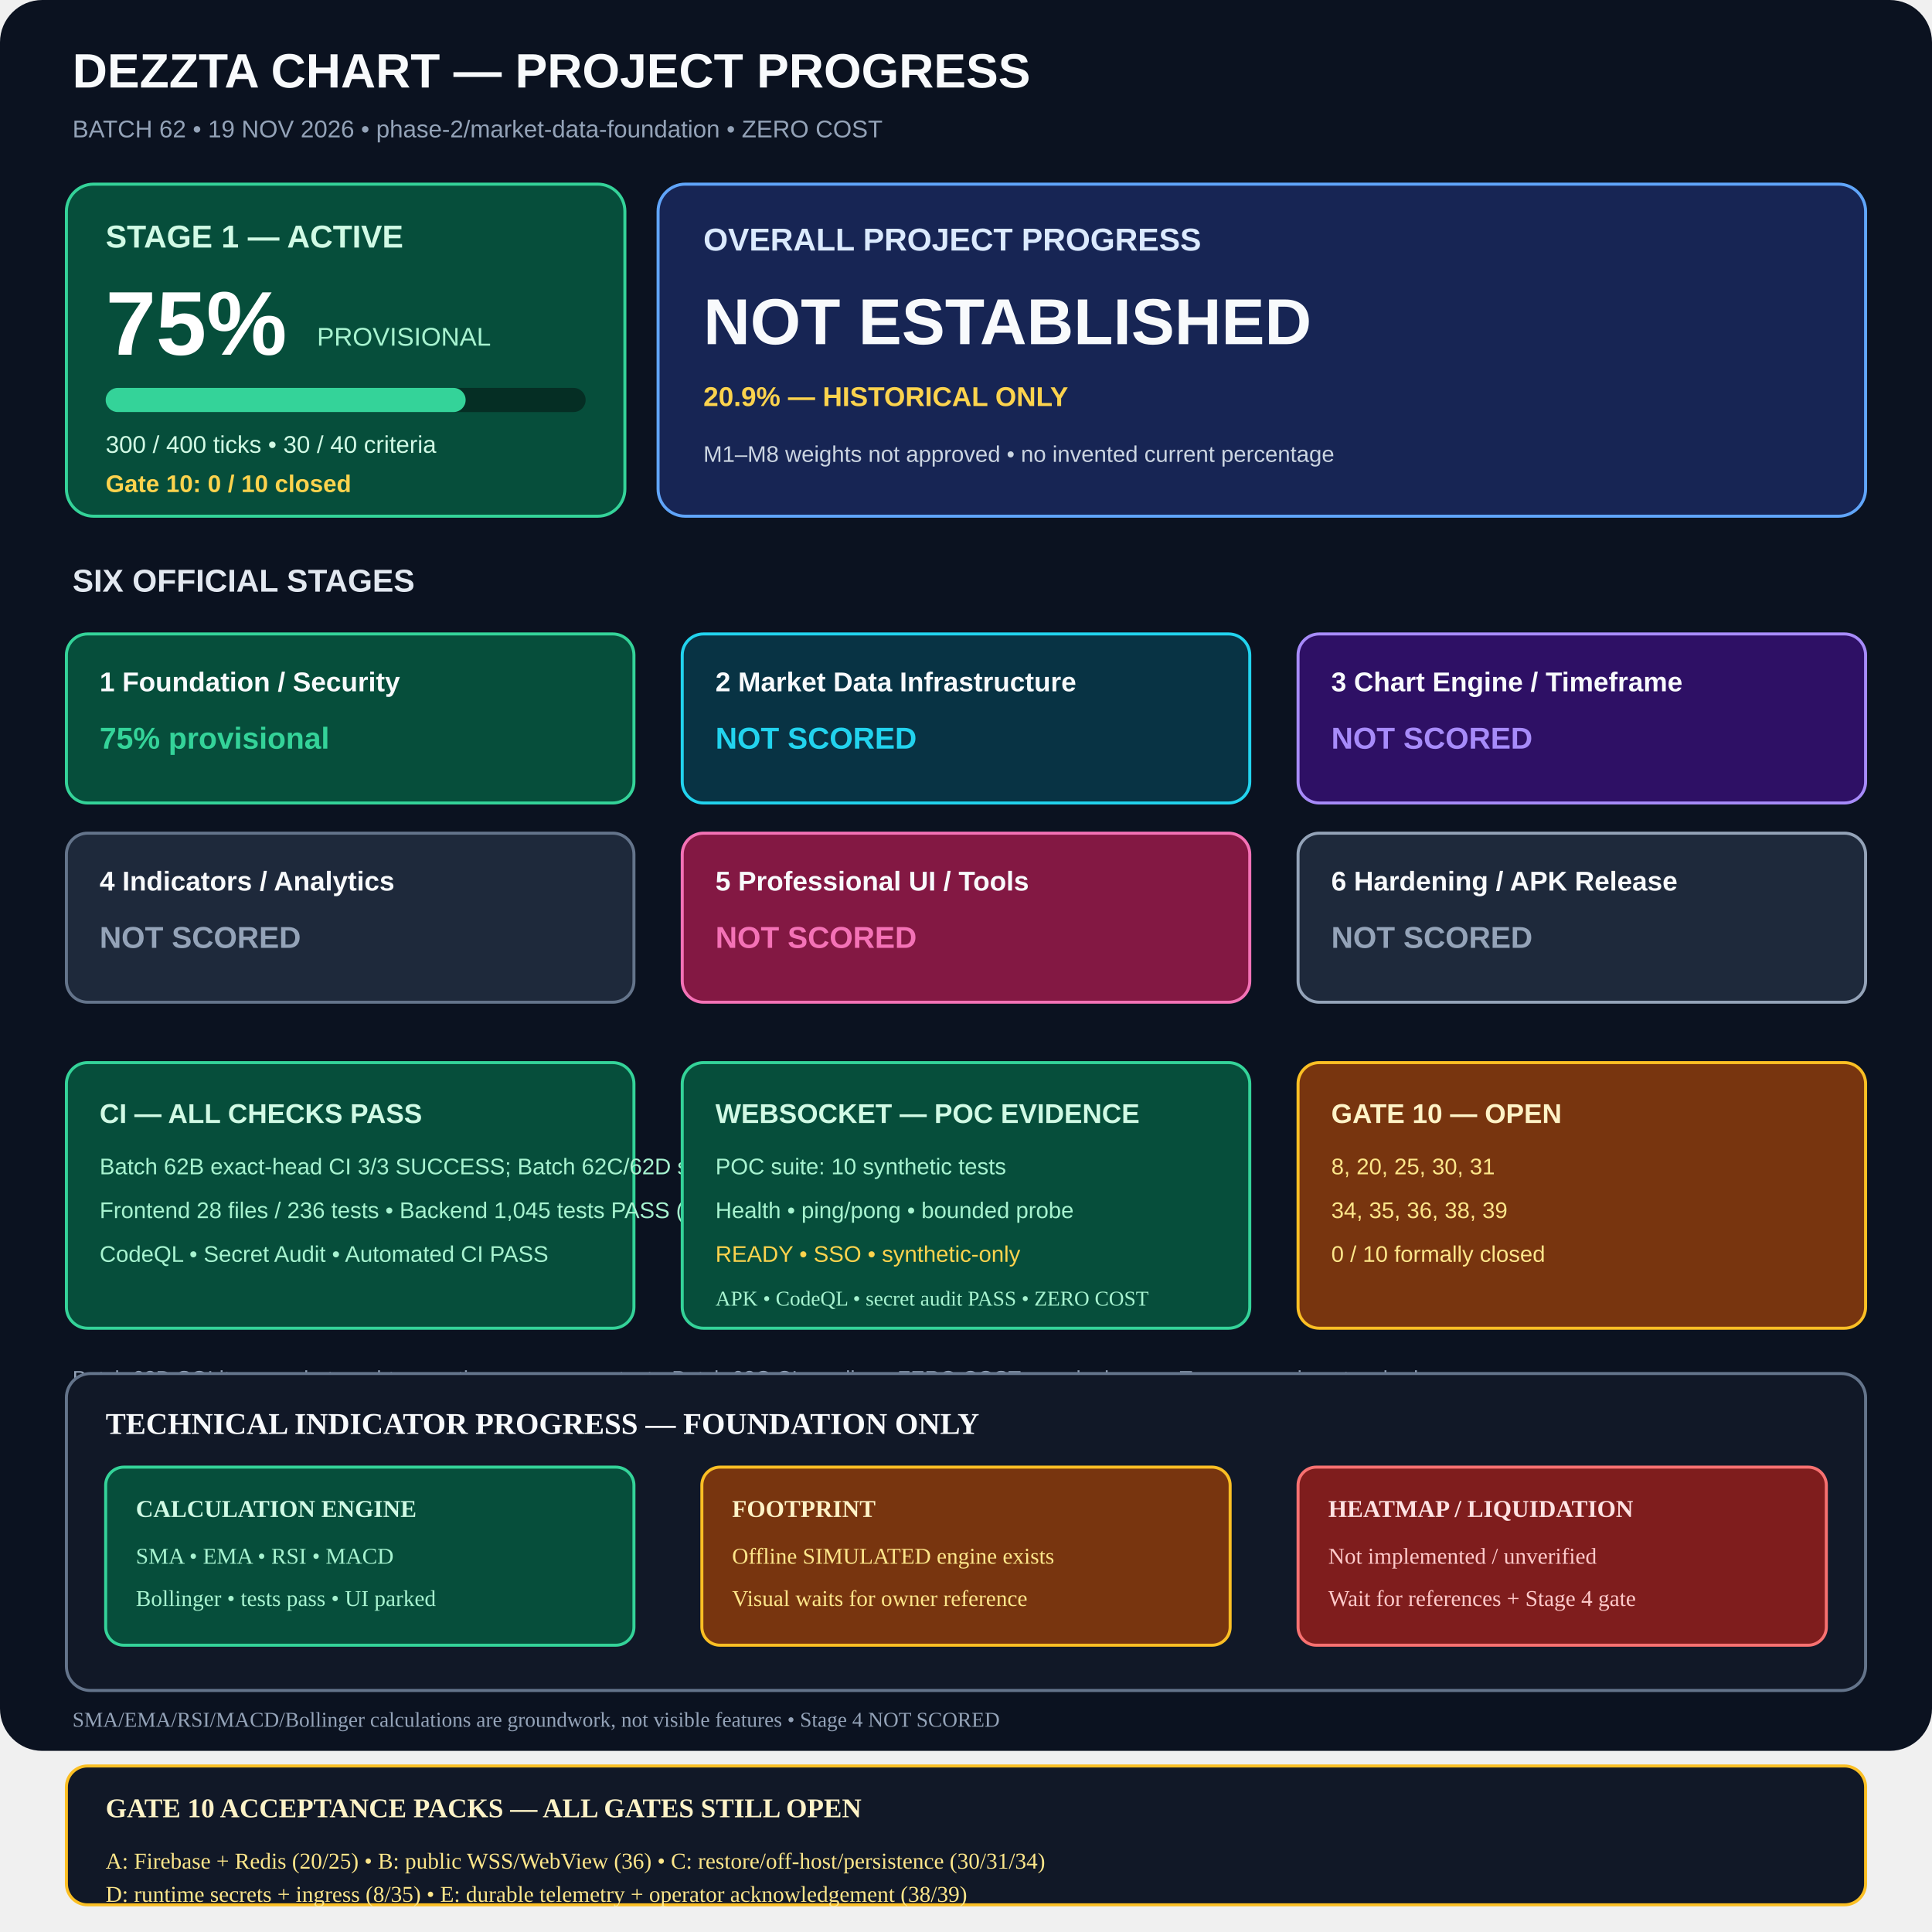
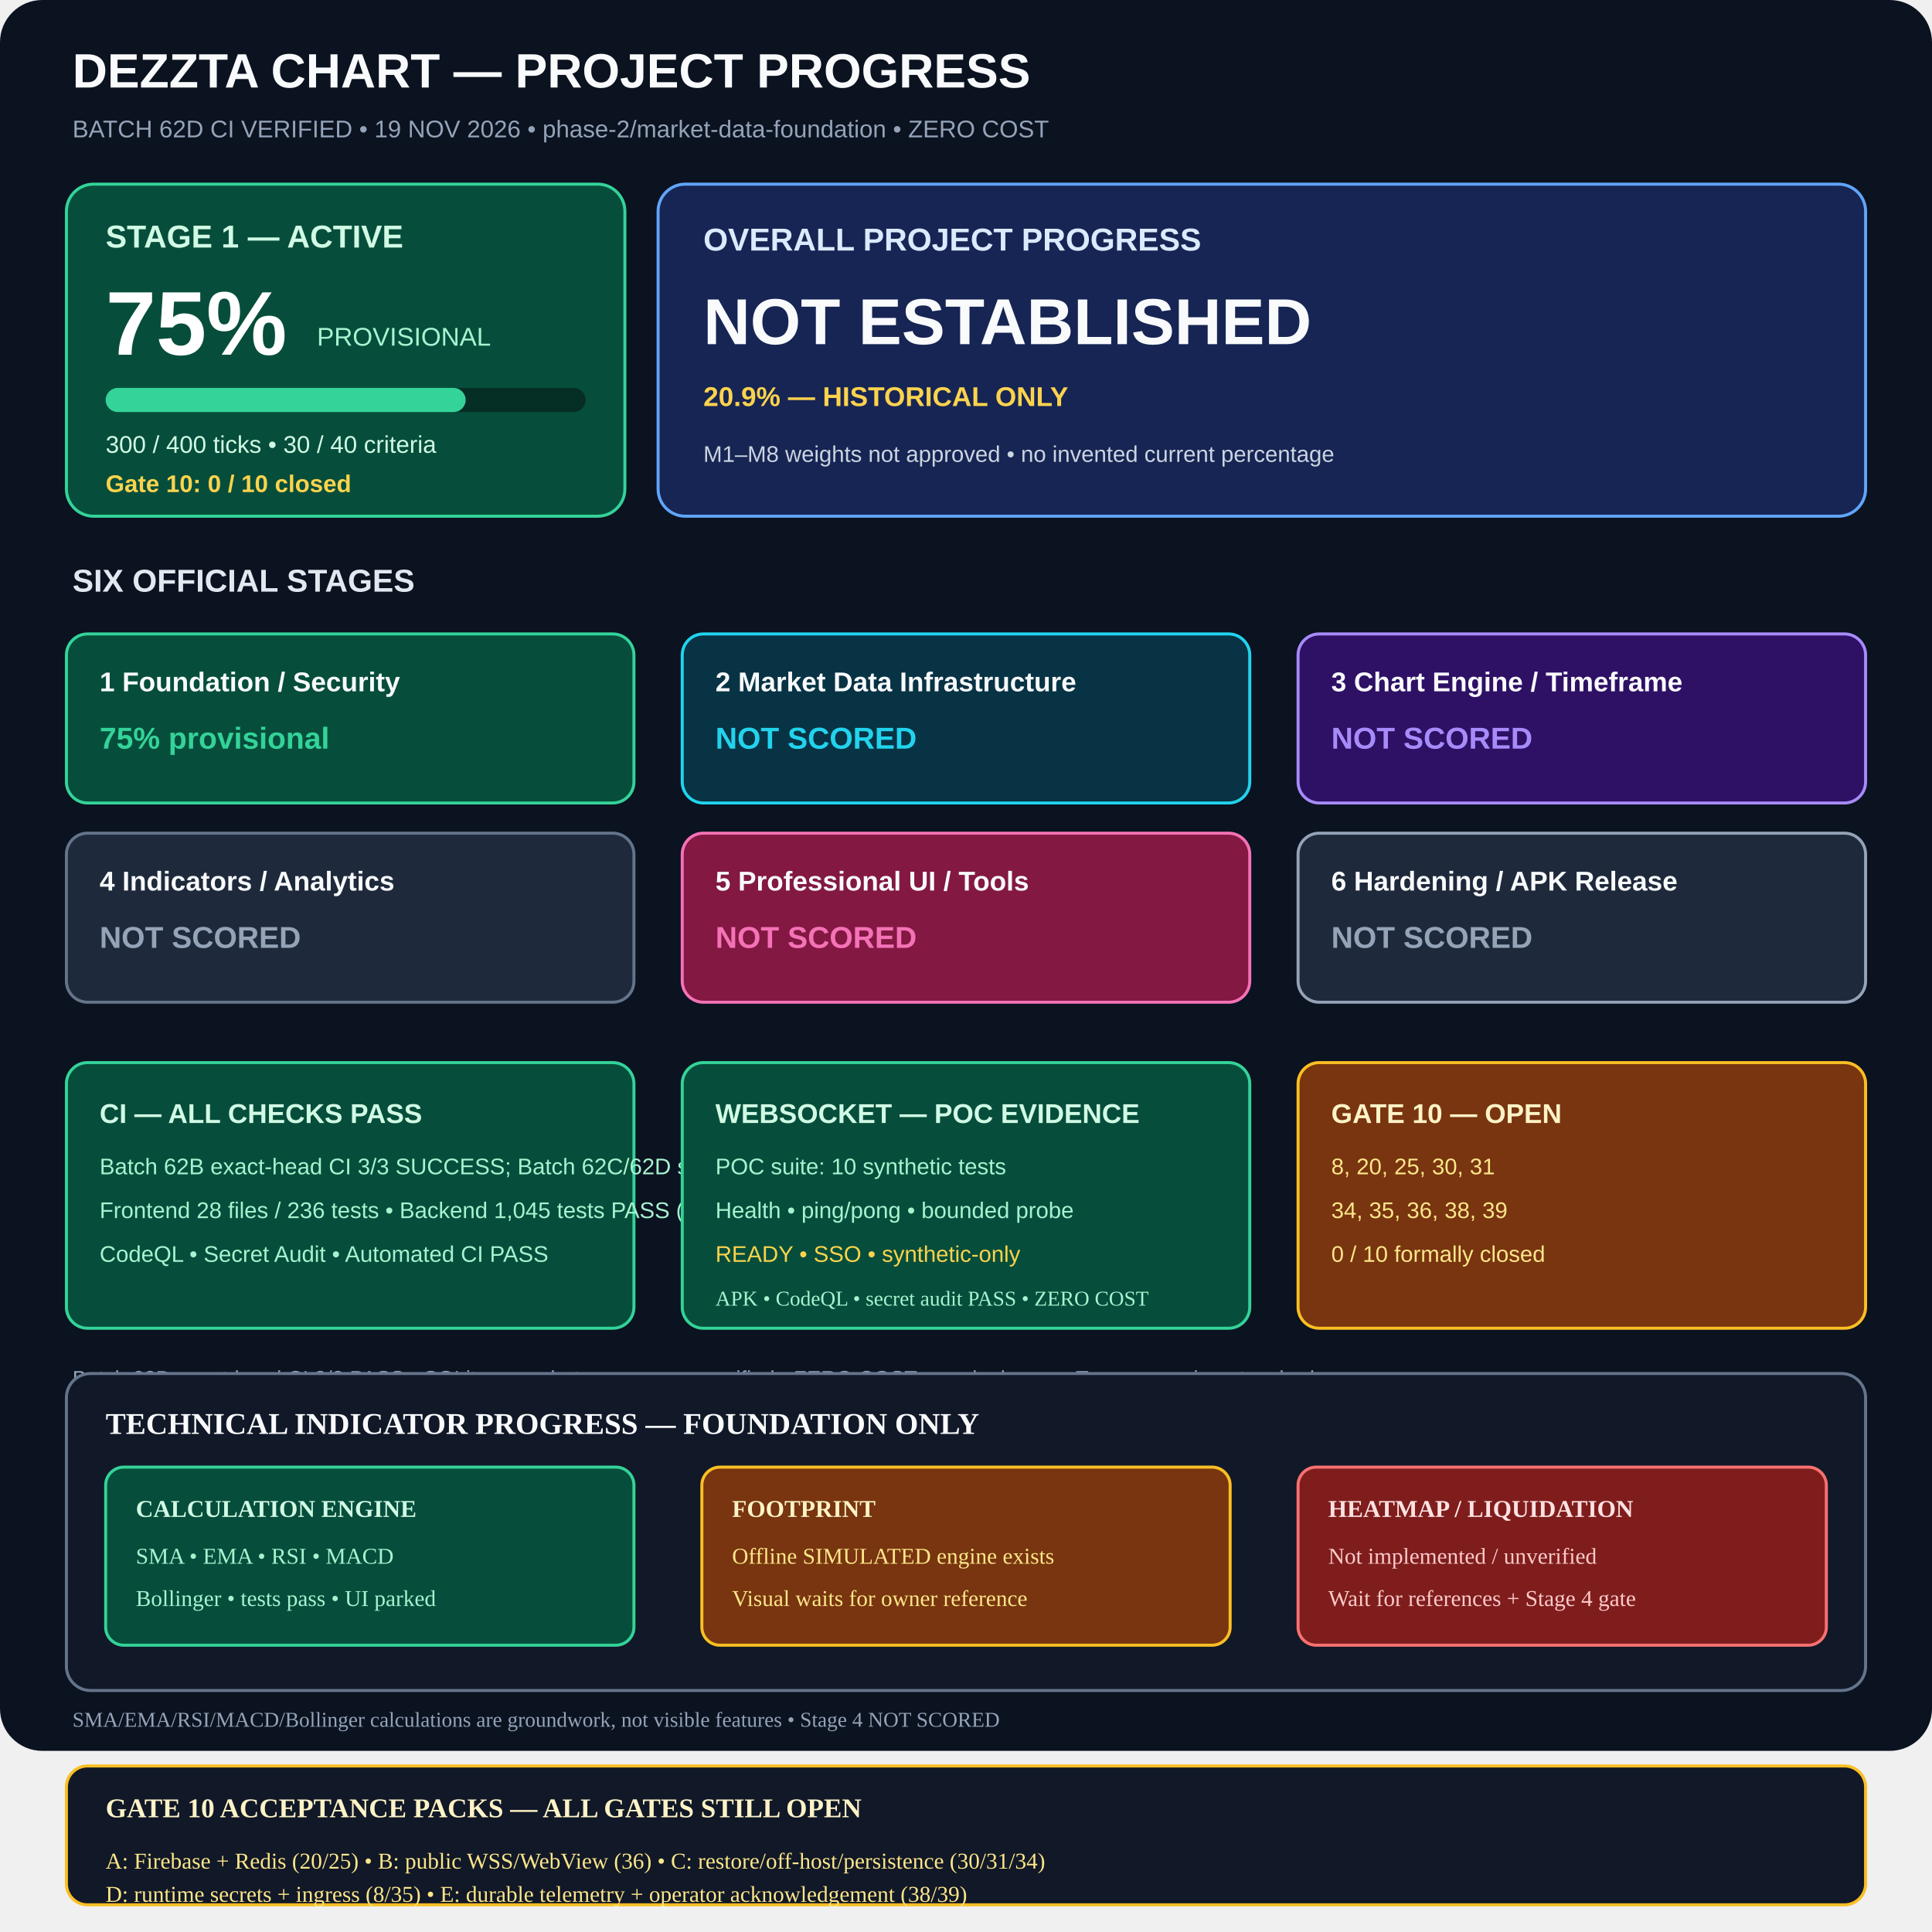
<svg xmlns="http://www.w3.org/2000/svg" width="1280" height="1280" viewBox="0 0 1280 1280" role="img" aria-labelledby="title desc">
  <rect width="1280" height="1160" rx="28" fill="#0b1220" />
  <g font-family="Arial,sans-serif">
    <text x="48" y="58" fill="#f8fafc" font-size="32" font-weight="700">DEZZTA CHART — PROJECT PROGRESS</text>
-     <text x="48" y="91" fill="#94a3b8" font-size="16">BATCH 62 • 19 NOV 2026 • phase-2/market-data-foundation • ZERO COST</text>
+     <text x="48" y="91" fill="#94a3b8" font-size="16">BATCH 62D CI VERIFIED • 19 NOV 2026 • phase-2/market-data-foundation • ZERO COST</text>
    <rect x="44" y="122" width="370" height="220" rx="18" fill="#064e3b" stroke="#34d399" stroke-width="2" />
    <text x="70" y="164" fill="#d1fae5" font-size="21" font-weight="700">STAGE 1 — ACTIVE</text>
    <text x="70" y="235" fill="#fff" font-size="60" font-weight="700">75%</text>
    <text x="210" y="229" fill="#a7f3d0" font-size="17">PROVISIONAL</text>
    <rect x="70" y="257" width="318" height="16" rx="8" fill="#052e24" />
    <rect x="70" y="257" width="238.5" height="16" rx="8" fill="#34d399" />
    <text x="70" y="300" fill="#d1fae5" font-size="16">300 / 400 ticks • 30 / 40 criteria</text>
    <text x="70" y="326" fill="#fcd34d" font-size="16" font-weight="700">Gate 10: 0 / 10 closed</text>
    <rect x="436" y="122" width="800" height="220" rx="18" fill="#172554" stroke="#60a5fa" stroke-width="2" />
    <text x="466" y="166" fill="#dbeafe" font-size="21" font-weight="700">OVERALL PROJECT PROGRESS</text>
    <text x="466" y="228" fill="#f8fafc" font-size="43" font-weight="700">NOT ESTABLISHED</text>
    <text x="466" y="269" fill="#fcd34d" font-size="18" font-weight="700">20.9% — HISTORICAL ONLY</text>
    <text x="466" y="306" fill="#cbd5e1" font-size="15">M1–M8 weights not approved • no invented current percentage</text>
    <text x="48" y="392" fill="#e2e8f0" font-size="21" font-weight="700">SIX OFFICIAL STAGES</text>
    <rect x="44" y="420" width="376" height="112" rx="14" fill="#064e3b" stroke="#34d399" stroke-width="2" />
    <text x="66" y="458" fill="#f8fafc" font-size="18" font-weight="700">1  Foundation / Security</text>
    <text x="66" y="496" fill="#34d399" font-size="20" font-weight="700">75% provisional</text>
    <rect x="452" y="420" width="376" height="112" rx="14" fill="#083344" stroke="#22d3ee" stroke-width="2" />
    <text x="474" y="458" fill="#f8fafc" font-size="18" font-weight="700">2  Market Data Infrastructure</text>
    <text x="474" y="496" fill="#22d3ee" font-size="20" font-weight="700">NOT SCORED</text>
    <rect x="860" y="420" width="376" height="112" rx="14" fill="#2e1065" stroke="#a78bfa" stroke-width="2" />
    <text x="882" y="458" fill="#f8fafc" font-size="18" font-weight="700">3  Chart Engine / Timeframe</text>
    <text x="882" y="496" fill="#a78bfa" font-size="20" font-weight="700">NOT SCORED</text>
    <rect x="44" y="552" width="376" height="112" rx="14" fill="#1e293b" stroke="#64748b" stroke-width="2" />
    <text x="66" y="590" fill="#f8fafc" font-size="18" font-weight="700">4  Indicators / Analytics</text>
    <text x="66" y="628" fill="#94a3b8" font-size="20" font-weight="700">NOT SCORED</text>
    <rect x="452" y="552" width="376" height="112" rx="14" fill="#831843" stroke="#f472b6" stroke-width="2" />
    <text x="474" y="590" fill="#f8fafc" font-size="18" font-weight="700">5  Professional UI / Tools</text>
    <text x="474" y="628" fill="#f472b6" font-size="20" font-weight="700">NOT SCORED</text>
    <rect x="860" y="552" width="376" height="112" rx="14" fill="#1e293b" stroke="#94a3b8" stroke-width="2" />
    <text x="882" y="590" fill="#f8fafc" font-size="18" font-weight="700">6  Hardening / APK Release</text>
    <text x="882" y="628" fill="#94a3b8" font-size="20" font-weight="700">NOT SCORED</text>
    <rect x="44" y="704" width="376" height="176" rx="14" fill="#064e3b" stroke="#34d399" stroke-width="2" />
    <text x="66" y="744" fill="#d1fae5" font-size="18" font-weight="700">CI — ALL CHECKS PASS</text>
    <text x="66" y="778" fill="#a7f3d0" font-size="15">Batch 62B exact-head CI 3/3 SUCCESS; Batch 62C/62D snapshot validation pending</text>
    <text x="66" y="807" fill="#a7f3d0" font-size="15">Frontend 28 files / 236 tests • Backend 1,045 tests PASS (Batch 62B)</text>
    <text x="66" y="836" fill="#a7f3d0" font-size="15">CodeQL • Secret Audit • Automated CI PASS</text>
    <rect x="452" y="704" width="376" height="176" rx="14" fill="#064e3b" stroke="#34d399" stroke-width="2" />
    <text x="474" y="744" fill="#d1fae5" font-size="18" font-weight="700">WEBSOCKET — POC EVIDENCE</text>
    <text x="474" y="778" fill="#a7f3d0" font-size="15">POC suite: 10 synthetic tests</text>
    <text x="474" y="807" fill="#a7f3d0" font-size="15">Health • ping/pong • bounded probe</text>
    <text x="474" y="836" fill="#fcd34d" font-size="15">READY • SSO • synthetic-only</text>
    <rect x="860" y="704" width="376" height="176" rx="14" fill="#78350f" stroke="#fbbf24" stroke-width="2" />
    <text x="882" y="744" fill="#fef3c7" font-size="18" font-weight="700">GATE 10 — OPEN</text>
    <text x="882" y="778" fill="#fde68a" font-size="15">8, 20, 25, 30, 31</text>
    <text x="882" y="807" fill="#fde68a" font-size="15">34, 35, 36, 38, 39</text>
    <text x="882" y="836" fill="#fde68a" font-size="15">0 / 10 formally closed</text>
-     <text x="48" y="918" fill="#94a3b8" font-size="14">Batch 62D SQLite snapshot read-transaction concurrency test • Batch 62C CI pending • ZERO COST • no deploy • no Termux • main untouched</text>
+     <text x="48" y="918" fill="#94a3b8" font-size="14">Batch 62D exact-head CI 3/3 PASS • SQLite snapshot concurrency verified • ZERO COST • no deploy • no Termux • main untouched</text>
  </g>
  <text x="474" y="865" fill="#a7f3d0" font-size="14">APK • CodeQL • secret audit PASS • ZERO COST</text>
  <rect x="44" y="910" width="1192" height="210" rx="16" fill="#111827" stroke="#64748b" stroke-width="2" />
  <text x="70" y="950" fill="#f8fafc" font-size="20" font-weight="700">TECHNICAL INDICATOR PROGRESS — FOUNDATION ONLY</text>
  <rect x="70" y="972" width="350" height="118" rx="12" fill="#064e3b" stroke="#34d399" stroke-width="2" />
  <text x="90" y="1005" fill="#d1fae5" font-size="16" font-weight="700">CALCULATION ENGINE</text>
  <text x="90" y="1036" fill="#a7f3d0" font-size="15">SMA • EMA • RSI • MACD</text>
  <text x="90" y="1064" fill="#a7f3d0" font-size="15">Bollinger • tests pass • UI parked</text>
  <rect x="465" y="972" width="350" height="118" rx="12" fill="#78350f" stroke="#fbbf24" stroke-width="2" />
  <text x="485" y="1005" fill="#fef3c7" font-size="16" font-weight="700">FOOTPRINT</text>
  <text x="485" y="1036" fill="#fde68a" font-size="15">Offline SIMULATED engine exists</text>
  <text x="485" y="1064" fill="#fde68a" font-size="15">Visual waits for owner reference</text>
  <rect x="860" y="972" width="350" height="118" rx="12" fill="#7f1d1d" stroke="#f87171" stroke-width="2" />
  <text x="880" y="1005" fill="#fee2e2" font-size="16" font-weight="700">HEATMAP / LIQUIDATION</text>
  <text x="880" y="1036" fill="#fecaca" font-size="15">Not implemented / unverified</text>
  <text x="880" y="1064" fill="#fecaca" font-size="15">Wait for references + Stage 4 gate</text>
  <text x="48" y="1144" fill="#94a3b8" font-size="14">SMA/EMA/RSI/MACD/Bollinger calculations are groundwork, not visible features • Stage 4 NOT SCORED</text>
  <rect x="44" y="1170" width="1192" height="92" rx="14" fill="#111827" stroke="#fbbf24" stroke-width="2" />
  <text x="70" y="1204" fill="#fef3c7" font-size="18" font-weight="700">GATE 10 ACCEPTANCE PACKS — ALL GATES STILL OPEN</text>
  <text x="70" y="1238" fill="#fde68a" font-size="15">A: Firebase + Redis (20/25) • B: public WSS/WebView (36) • C: restore/off-host/persistence (30/31/34)</text>
  <text x="70" y="1260" fill="#fde68a" font-size="15">D: runtime secrets + ingress (8/35) • E: durable telemetry + operator acknowledgement (38/39)</text>
</svg>
